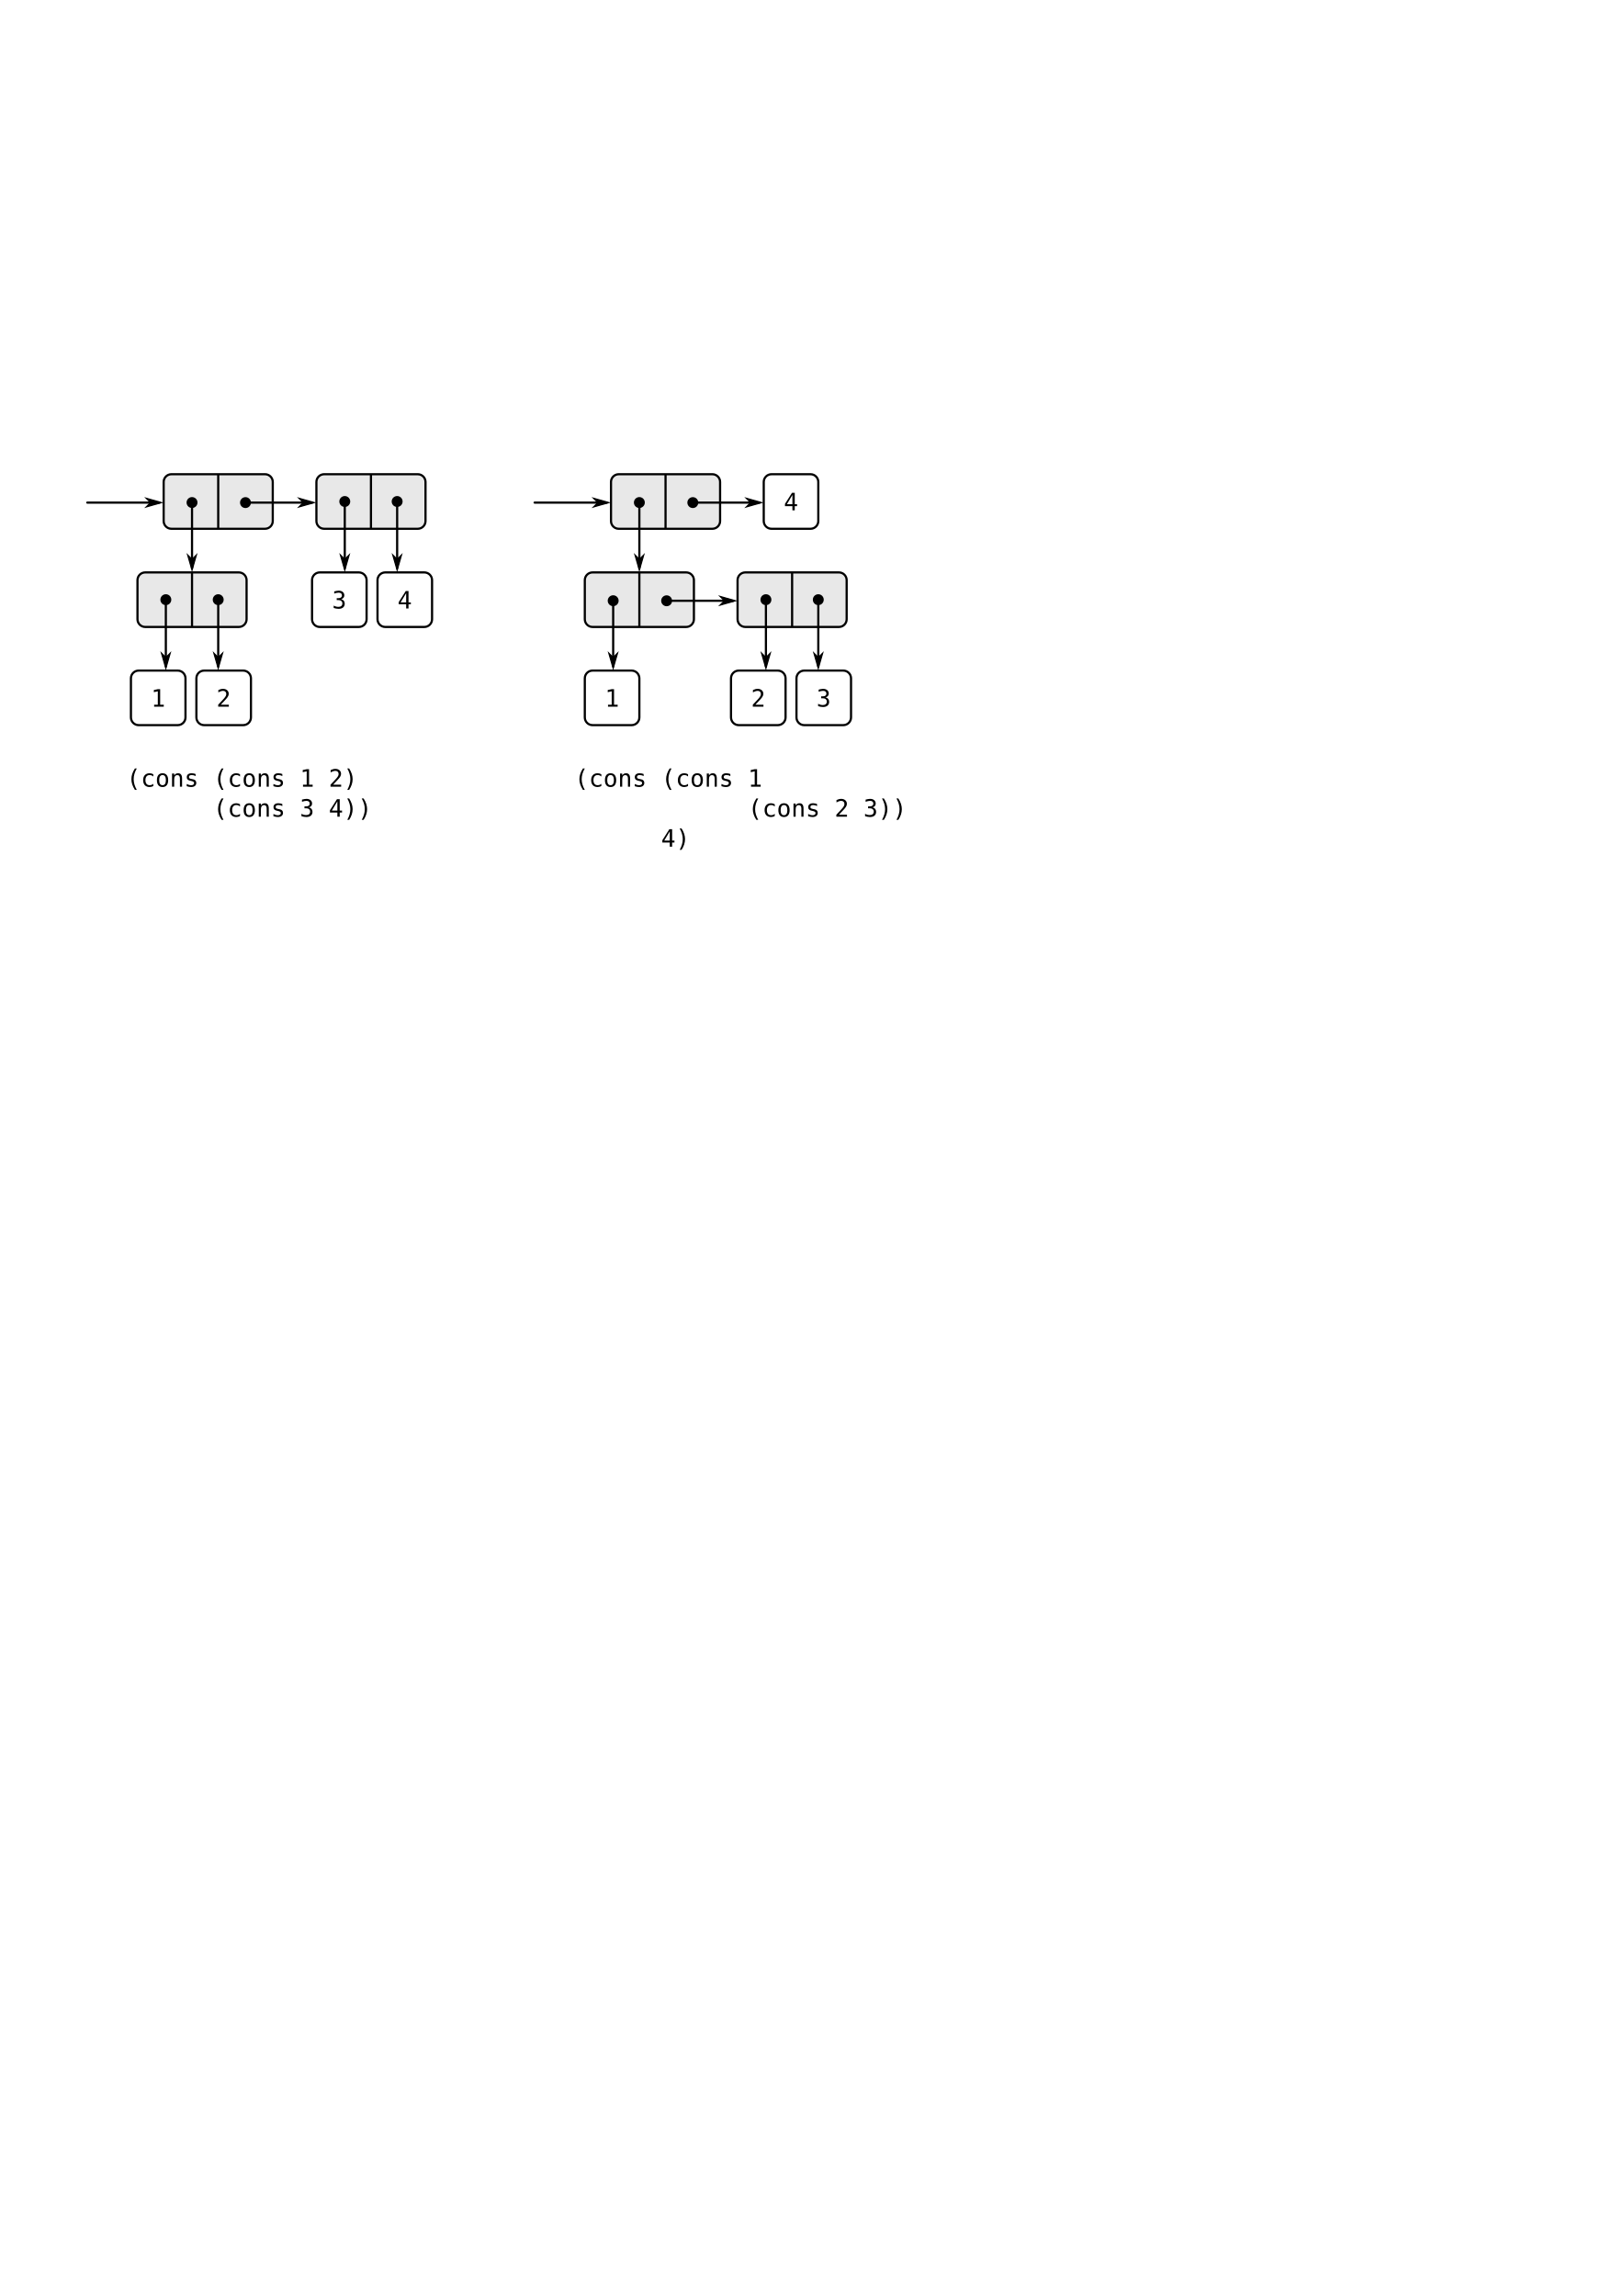
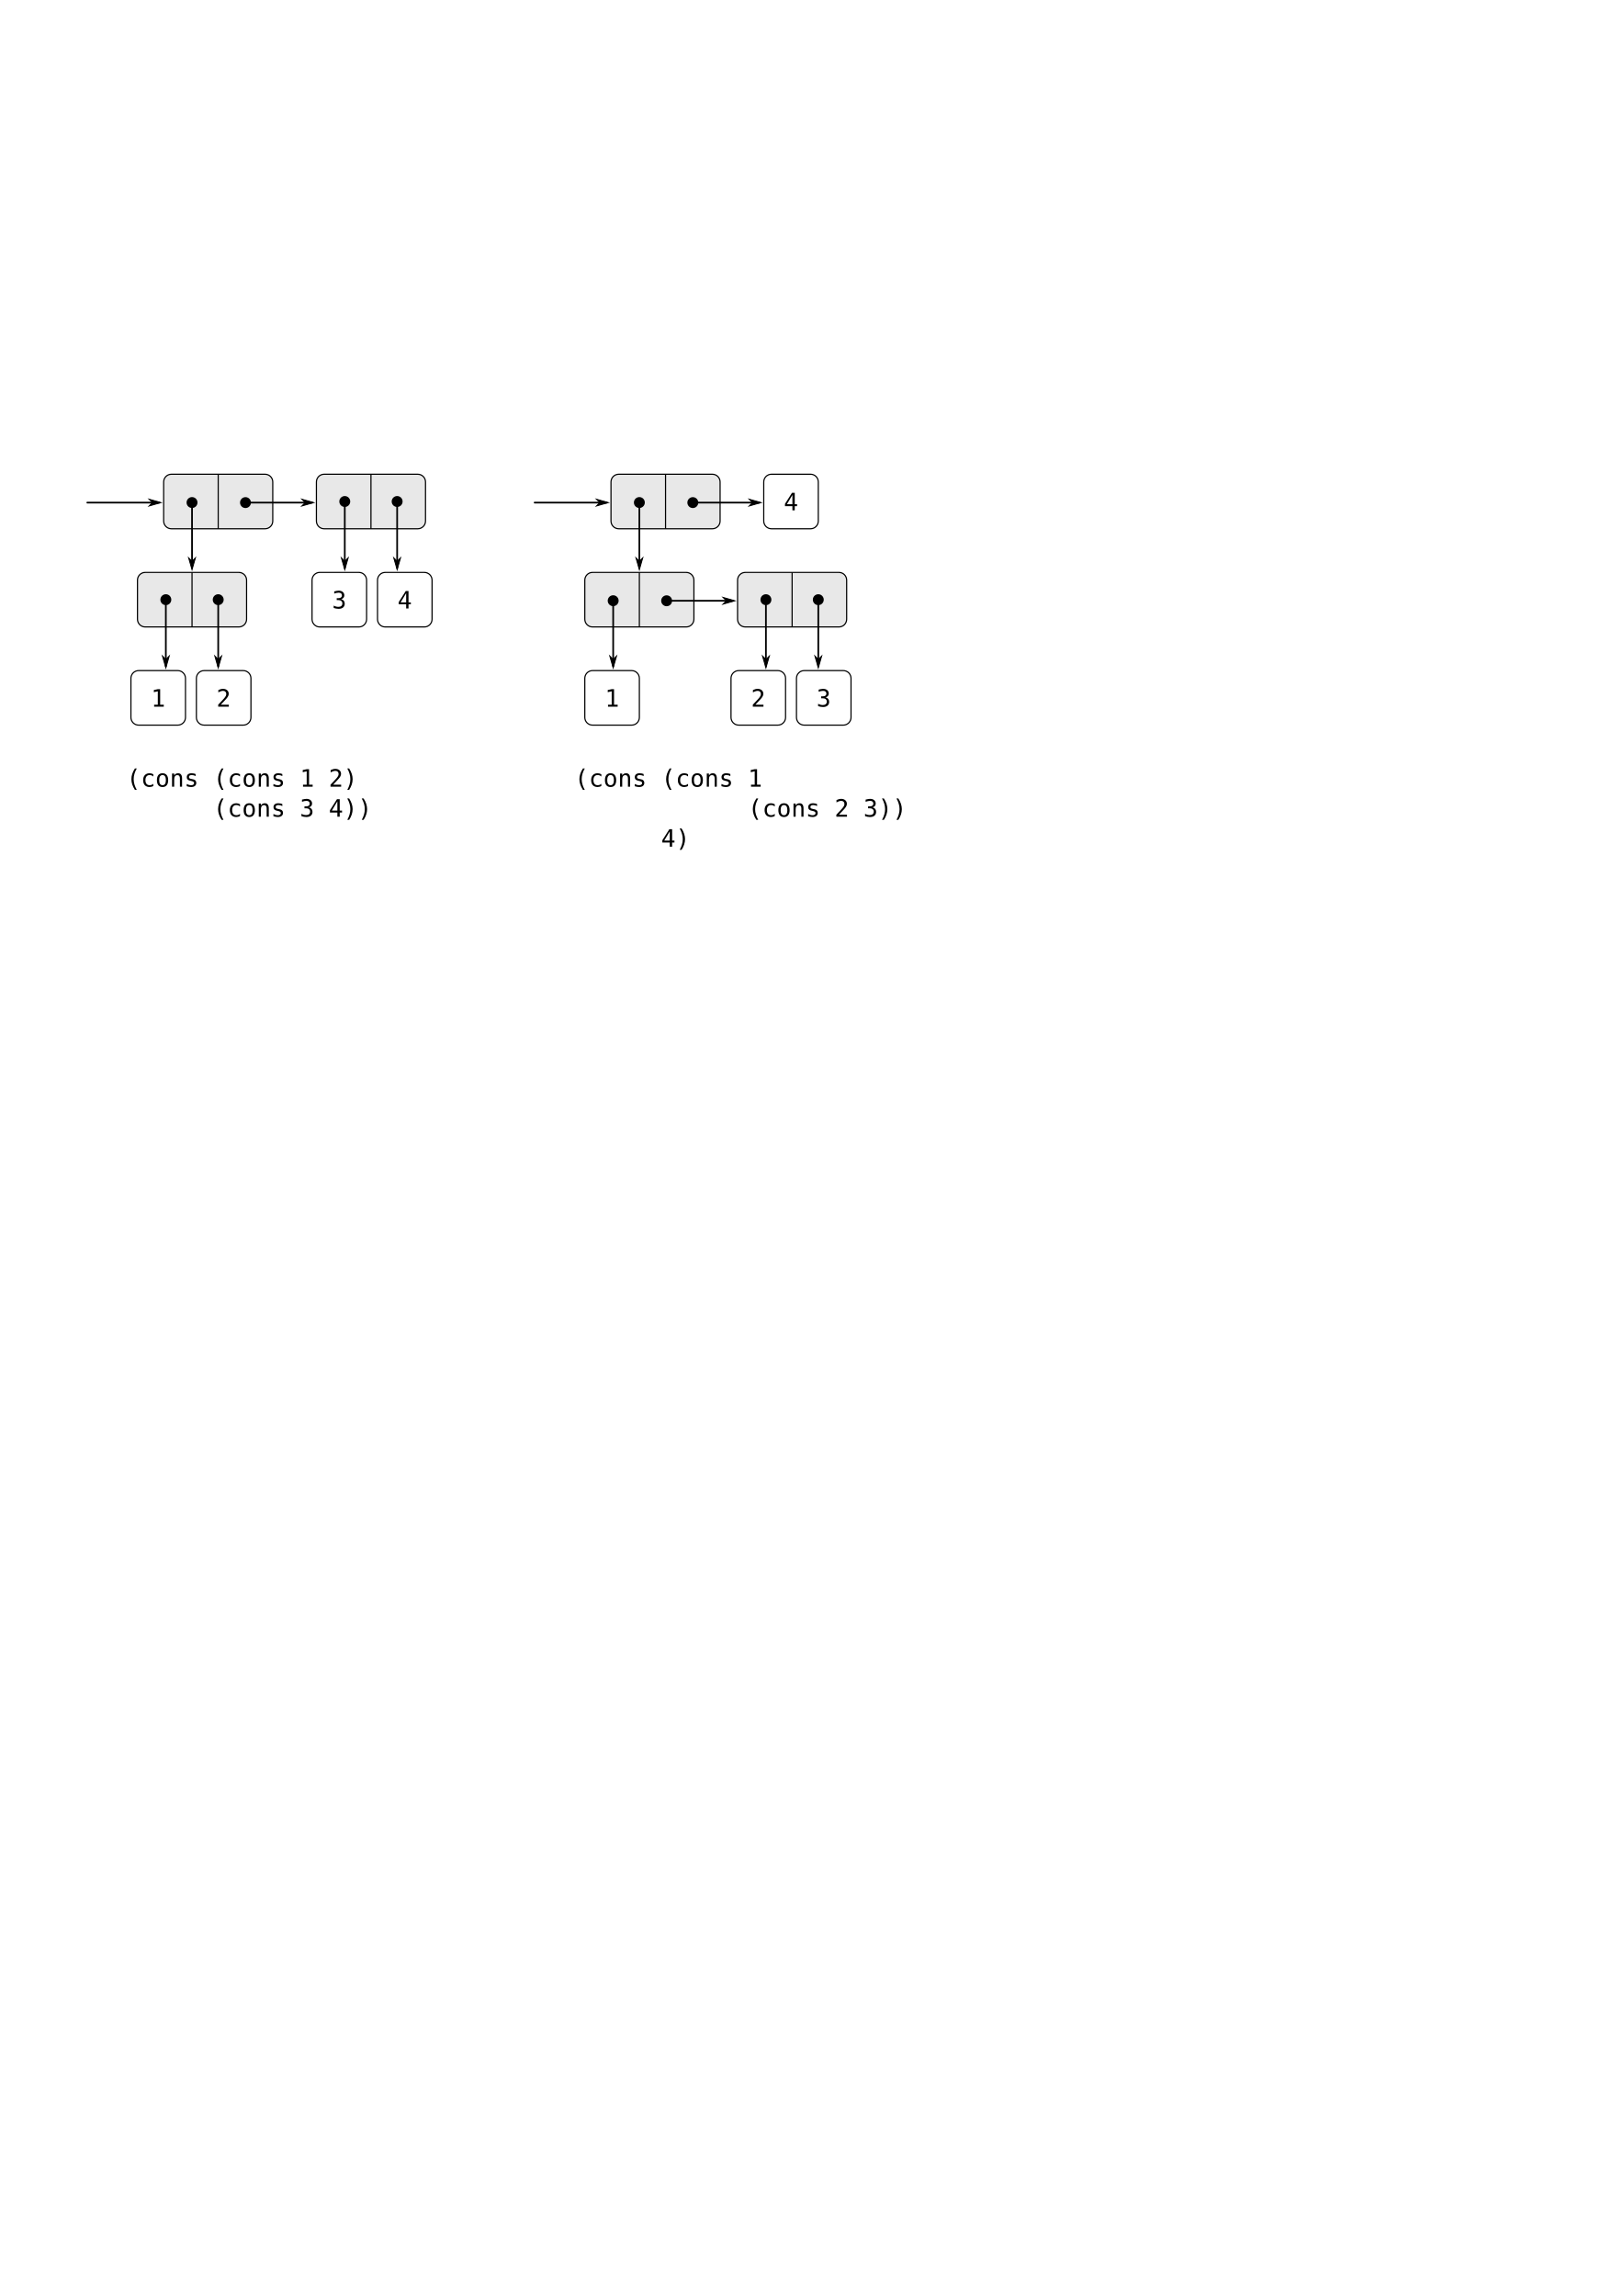
<svg xmlns="http://www.w3.org/2000/svg" width="744.094" height="1052.362" id="svg2" version="1.1" style="display:inline">
  <defs id="defs4">
    <marker orient="auto" refY="0" refX="0" id="Arrow1Mstart" style="overflow:visible">
      <path id="path4565" d="M 0,0 5,-5 -12.5,0 5,5 0,0 z" style="fill-rule:evenodd;stroke:#000000;stroke-width:1pt;marker-start:none" transform="matrix(0.4,0,0,0.4,4,0)" />
    </marker>
    <marker orient="auto" refY="0" refX="0" id="Arrow1Lstart" style="overflow:visible">
      <path id="path4559" d="M 0,0 5,-5 -12.5,0 5,5 0,0 z" style="fill-rule:evenodd;stroke:#000000;stroke-width:1pt;marker-start:none" transform="matrix(0.8,0,0,0.8,10,0)" />
    </marker>
    <marker orient="auto" refY="0" refX="0" id="Arrow1Mstart-0" style="overflow:visible">
      <path id="path4565-7" d="M 0,0 5,-5 -12.5,0 5,5 0,0 z" style="fill-rule:evenodd;stroke:#000000;stroke-width:1pt;marker-start:none" transform="matrix(0.4,0,0,0.4,4,0)" />
    </marker>
    <marker orient="auto" refY="0" refX="0" id="Arrow1Mstart-9" style="overflow:visible">
      <path id="path4565-6" d="M 0,0 5,-5 -12.5,0 5,5 0,0 z" style="fill-rule:evenodd;stroke:#000000;stroke-width:1pt;marker-start:none" transform="matrix(0.4,0,0,0.4,4,0)" />
    </marker>
    <marker orient="auto" refY="0" refX="0" id="Arrow1Mstart-2" style="overflow:visible">
      <path id="path4565-4" d="M 0,0 5,-5 -12.5,0 5,5 0,0 z" style="fill-rule:evenodd;stroke:#000000;stroke-width:1pt;marker-start:none" transform="matrix(0.4,0,0,0.4,4,0)" />
    </marker>
    <marker orient="auto" refY="0" refX="0" id="Arrow1Mstart-3" style="overflow:visible">
      <path id="path4565-2" d="M 0,0 5,-5 -12.5,0 5,5 0,0 z" style="fill-rule:evenodd;stroke:#000000;stroke-width:1pt;marker-start:none" transform="matrix(0.4,0,0,0.4,4,0)" />
    </marker>
    <marker orient="auto" refY="0" refX="0" id="marker3340" style="overflow:visible">
      <path id="path3342" d="M 0,0 5,-5 -12.5,0 5,5 0,0 z" style="fill-rule:evenodd;stroke:#000000;stroke-width:1pt;marker-start:none" transform="matrix(0.4,0,0,0.4,4,0)" />
    </marker>
    <marker orient="auto" refY="0" refX="0" id="marker3344" style="overflow:visible">
      <path id="path3346" d="M 0,0 5,-5 -12.5,0 5,5 0,0 z" style="fill-rule:evenodd;stroke:#000000;stroke-width:1pt;marker-start:none" transform="matrix(0.4,0,0,0.4,4,0)" />
    </marker>
    <marker orient="auto" refY="0" refX="0" id="Arrow1Mstart-6" style="overflow:visible">
      <path id="path4565-9" d="M 0,0 5,-5 -12.5,0 5,5 0,0 z" style="fill-rule:evenodd;stroke:#000000;stroke-width:1pt;marker-start:none" transform="matrix(0.4,0,0,0.4,4,0)" />
    </marker>
    <marker orient="auto" refY="0" refX="0" id="marker3411" style="overflow:visible">
      <path id="path3413" d="M 0,0 5,-5 -12.5,0 5,5 0,0 z" style="fill-rule:evenodd;stroke:#000000;stroke-width:1pt;marker-start:none" transform="matrix(0.4,0,0,0.4,4,0)" />
    </marker>
    <marker orient="auto" refY="0" refX="0" id="marker3415" style="overflow:visible">
      <path id="path3417" d="M 0,0 5,-5 -12.5,0 5,5 0,0 z" style="fill-rule:evenodd;stroke:#000000;stroke-width:1pt;marker-start:none" transform="matrix(0.4,0,0,0.4,4,0)" />
    </marker>
    <marker orient="auto" refY="0" refX="0" id="Arrow1Mstart-8" style="overflow:visible">
      <path id="path4565-95" d="M 0,0 5,-5 -12.5,0 5,5 0,0 z" style="fill-rule:evenodd;stroke:#000000;stroke-width:1pt;marker-start:none" transform="matrix(0.4,0,0,0.4,4,0)" />
    </marker>
    <marker orient="auto" refY="0" refX="0" id="marker3505" style="overflow:visible">
      <path id="path3507" d="M 0,0 5,-5 -12.5,0 5,5 0,0 z" style="fill-rule:evenodd;stroke:#000000;stroke-width:1pt;marker-start:none" transform="matrix(0.4,0,0,0.4,4,0)" />
    </marker>
    <marker orient="auto" refY="0" refX="0" id="marker3509" style="overflow:visible">
      <path id="path3511" d="M 0,0 5,-5 -12.5,0 5,5 0,0 z" style="fill-rule:evenodd;stroke:#000000;stroke-width:1pt;marker-start:none" transform="matrix(0.4,0,0,0.4,4,0)" />
    </marker>
    <marker orient="auto" refY="0" refX="0" id="Arrow1Mstart-88" style="overflow:visible">
      <path id="path4565-45" d="M 0,0 5,-5 -12.5,0 5,5 0,0 z" style="fill-rule:evenodd;stroke:#000000;stroke-width:1pt;marker-start:none" transform="matrix(0.4,0,0,0.4,4,0)" />
    </marker>
    <marker orient="auto" refY="0" refX="0" id="Arrow1Mstart-33" style="overflow:visible">
      <path id="path4565-46" d="M 0,0 5,-5 -12.5,0 5,5 0,0 z" style="fill-rule:evenodd;stroke:#000000;stroke-width:1pt;marker-start:none" transform="matrix(0.4,0,0,0.4,4,0)" />
    </marker>
    <marker orient="auto" refY="0" refX="0" id="marker3610" style="overflow:visible">
      <path id="path3612" d="M 0,0 5,-5 -12.5,0 5,5 0,0 z" style="fill-rule:evenodd;stroke:#000000;stroke-width:1pt;marker-start:none" transform="matrix(0.4,0,0,0.4,4,0)" />
    </marker>
    <marker orient="auto" refY="0" refX="0" id="Arrow1Mstart-27" style="overflow:visible">
      <path id="path4565-91" d="M 0,0 5,-5 -12.5,0 5,5 0,0 z" style="fill-rule:evenodd;stroke:#000000;stroke-width:1pt;marker-start:none" transform="matrix(0.4,0,0,0.4,4,0)" />
    </marker>
    <marker orient="auto" refY="0" refX="0" id="marker3686" style="overflow:visible">
      <path id="path3688" d="M 0,0 5,-5 -12.5,0 5,5 0,0 z" style="fill-rule:evenodd;stroke:#000000;stroke-width:1pt;marker-start:none" transform="matrix(0.4,0,0,0.4,4,0)" />
    </marker>
    <marker orient="auto" refY="0" refX="0" id="marker3690" style="overflow:visible">
      <path id="path3692" d="M 0,0 5,-5 -12.5,0 5,5 0,0 z" style="fill-rule:evenodd;stroke:#000000;stroke-width:1pt;marker-start:none" transform="matrix(0.4,0,0,0.4,4,0)" />
    </marker>
    <marker orient="auto" refY="0" refX="0" id="Arrow1Mstart-1" style="overflow:visible">
      <path id="path4565-26" d="M 0,0 5,-5 -12.5,0 5,5 0,0 z" style="fill-rule:evenodd;stroke:#000000;stroke-width:1pt;marker-start:none" transform="matrix(0.4,0,0,0.4,4,0)" />
    </marker>
    <marker orient="auto" refY="0" refX="0" id="marker3750" style="overflow:visible">
      <path id="path3752" d="M 0,0 5,-5 -12.5,0 5,5 0,0 z" style="fill-rule:evenodd;stroke:#000000;stroke-width:1pt;marker-start:none" transform="matrix(0.4,0,0,0.4,4,0)" />
    </marker>
  </defs>
  <g id="layer5">
-     <rect style="fill:#e8e8e8;fill-opacity:1;stroke:#000000;stroke-width:1;stroke-linecap:round;stroke-linejoin:round;stroke-miterlimit:4;stroke-opacity:1;stroke-dasharray:none;stroke-dashoffset:0;display:inline" id="rect3794-7-1-0" width="50" height="25" x="75" y="217.362" rx="3.543" ry="3.543" />
-     <rect style="fill:#e8e8e8;fill-opacity:1;stroke:#000000;stroke-width:1;stroke-linecap:round;stroke-linejoin:round;stroke-miterlimit:4;stroke-opacity:1;stroke-dasharray:none;stroke-dashoffset:0;display:inline" id="rect3794-7-1-0-3" width="50" height="25" x="280" y="217.362" rx="3.543" ry="3.543" />
-     <rect style="display:inline;fill:#e8e8e8;fill-opacity:1;stroke:#000000;stroke-width:1;stroke-linecap:round;stroke-linejoin:round;stroke-miterlimit:4;stroke-opacity:1;stroke-dasharray:none;stroke-dashoffset:0" id="rect3794-7-1-0-0" width="50" height="25" x="145" y="217.362" rx="3.543" ry="3.543" />
-     <rect style="display:inline;fill:#e8e8e8;fill-opacity:1;stroke:#000000;stroke-width:1;stroke-linecap:round;stroke-linejoin:round;stroke-miterlimit:4;stroke-opacity:1;stroke-dasharray:none;stroke-dashoffset:0" id="rect3794-7-1-0-0-6" width="50" height="25" x="63" y="262.362" rx="3.543" ry="3.543" />
-     <rect style="display:inline;fill:none;stroke:#000000;stroke-width:1;stroke-linecap:round;stroke-linejoin:round;stroke-miterlimit:4;stroke-opacity:1;stroke-dasharray:none;stroke-dashoffset:0" id="rect3794-77-9-8-4" width="25" height="25" x="143" y="262.362" rx="3.543" ry="3.543" />
-     <rect style="display:inline;fill:none;stroke:#000000;stroke-width:1;stroke-linecap:round;stroke-linejoin:round;stroke-miterlimit:4;stroke-opacity:1;stroke-dasharray:none;stroke-dashoffset:0" id="rect3794-77-9-48" width="25" height="25" x="173" y="262.362" rx="3.543" ry="3.543" />
-     <rect style="display:inline;fill:none;stroke:#000000;stroke-width:1;stroke-linecap:round;stroke-linejoin:round;stroke-miterlimit:4;stroke-opacity:1;stroke-dasharray:none;stroke-dashoffset:0" id="rect3794-77-9-4-6" width="25" height="25" x="60" y="307.362" rx="3.543" ry="3.543" />
-     <rect style="display:inline;fill:none;stroke:#000000;stroke-width:1;stroke-linecap:round;stroke-linejoin:round;stroke-miterlimit:4;stroke-opacity:1;stroke-dasharray:none;stroke-dashoffset:0" id="rect3794-77-9-5-4" width="25" height="25" x="90" y="307.362" rx="3.543" ry="3.543" />
-     <rect style="display:inline;fill:none;stroke:#000000;stroke-width:1;stroke-linecap:round;stroke-linejoin:round;stroke-miterlimit:4;stroke-opacity:1;stroke-dasharray:none;stroke-dashoffset:0" id="rect3794-77-9" width="25" height="25" x="350" y="217.362" rx="3.543" ry="3.543" />
-     <rect style="display:inline;fill:#e8e8e8;fill-opacity:1;stroke:#000000;stroke-width:1;stroke-linecap:round;stroke-linejoin:round;stroke-miterlimit:4;stroke-opacity:1;stroke-dasharray:none;stroke-dashoffset:0" id="rect3794-7-1-0-6" width="50" height="25" x="268" y="262.362" rx="3.543" ry="3.543" />
-     <rect style="display:inline;fill:#e8e8e8;fill-opacity:1;stroke:#000000;stroke-width:1;stroke-linecap:round;stroke-linejoin:round;stroke-miterlimit:4;stroke-opacity:1;stroke-dasharray:none;stroke-dashoffset:0" id="rect3794-7-1-0-0-5" width="50" height="25" x="338" y="262.362" rx="3.543" ry="3.543" />
-     <rect style="display:inline;fill:none;stroke:#000000;stroke-width:1;stroke-linecap:round;stroke-linejoin:round;stroke-miterlimit:4;stroke-opacity:1;stroke-dasharray:none;stroke-dashoffset:0" id="rect3794-77-9-4" width="25" height="25" x="268" y="307.362" rx="3.543" ry="3.543" />
-     <rect style="display:inline;fill:none;stroke:#000000;stroke-width:1;stroke-linecap:round;stroke-linejoin:round;stroke-miterlimit:4;stroke-opacity:1;stroke-dasharray:none;stroke-dashoffset:0" id="rect3794-77-9-5" width="25" height="25" x="335" y="307.362" rx="3.543" ry="3.543" />
-     <rect style="display:inline;fill:none;stroke:#000000;stroke-width:1;stroke-linecap:round;stroke-linejoin:round;stroke-miterlimit:4;stroke-opacity:1;stroke-dasharray:none;stroke-dashoffset:0" id="rect3794-77-9-8" width="25" height="25" x="365" y="307.362" rx="3.543" ry="3.543" />
+     <rect style="fill:#e8e8e8;fill-opacity:1;stroke:#000000;stroke-width:0.531;stroke-linecap:round;stroke-linejoin:round;stroke-miterlimit:4;stroke-opacity:1;stroke-dasharray:none;stroke-dashoffset:0;display:inline" id="rect3794-7-1-0" width="50" height="25" x="75" y="217.362" rx="3.543" ry="3.543" />
+     <rect style="fill:#e8e8e8;fill-opacity:1;stroke:#000000;stroke-width:0.531;stroke-linecap:round;stroke-linejoin:round;stroke-miterlimit:4;stroke-opacity:1;stroke-dasharray:none;stroke-dashoffset:0;display:inline" id="rect3794-7-1-0-3" width="50" height="25" x="280" y="217.362" rx="3.543" ry="3.543" />
+     <rect style="display:inline;fill:#e8e8e8;fill-opacity:1;stroke:#000000;stroke-width:0.531;stroke-linecap:round;stroke-linejoin:round;stroke-miterlimit:4;stroke-opacity:1;stroke-dasharray:none;stroke-dashoffset:0" id="rect3794-7-1-0-0" width="50" height="25" x="145" y="217.362" rx="3.543" ry="3.543" />
+     <rect style="display:inline;fill:#e8e8e8;fill-opacity:1;stroke:#000000;stroke-width:0.531;stroke-linecap:round;stroke-linejoin:round;stroke-miterlimit:4;stroke-opacity:1;stroke-dasharray:none;stroke-dashoffset:0" id="rect3794-7-1-0-0-6" width="50" height="25" x="63" y="262.362" rx="3.543" ry="3.543" />
+     <rect style="display:inline;fill:none;stroke:#000000;stroke-width:0.531;stroke-linecap:round;stroke-linejoin:round;stroke-miterlimit:4;stroke-opacity:1;stroke-dasharray:none;stroke-dashoffset:0" id="rect3794-77-9-8-4" width="25" height="25" x="143" y="262.362" rx="3.543" ry="3.543" />
+     <rect style="display:inline;fill:none;stroke:#000000;stroke-width:0.531;stroke-linecap:round;stroke-linejoin:round;stroke-miterlimit:4;stroke-opacity:1;stroke-dasharray:none;stroke-dashoffset:0" id="rect3794-77-9-48" width="25" height="25" x="173" y="262.362" rx="3.543" ry="3.543" />
+     <rect style="display:inline;fill:none;stroke:#000000;stroke-width:0.531;stroke-linecap:round;stroke-linejoin:round;stroke-miterlimit:4;stroke-opacity:1;stroke-dasharray:none;stroke-dashoffset:0" id="rect3794-77-9-4-6" width="25" height="25" x="60" y="307.362" rx="3.543" ry="3.543" />
+     <rect style="display:inline;fill:none;stroke:#000000;stroke-width:0.531;stroke-linecap:round;stroke-linejoin:round;stroke-miterlimit:4;stroke-opacity:1;stroke-dasharray:none;stroke-dashoffset:0" id="rect3794-77-9-5-4" width="25" height="25" x="90" y="307.362" rx="3.543" ry="3.543" />
+     <rect style="display:inline;fill:none;stroke:#000000;stroke-width:0.531;stroke-linecap:round;stroke-linejoin:round;stroke-miterlimit:4;stroke-opacity:1;stroke-dasharray:none;stroke-dashoffset:0" id="rect3794-77-9" width="25" height="25" x="350" y="217.362" rx="3.543" ry="3.543" />
+     <rect style="display:inline;fill:#e8e8e8;fill-opacity:1;stroke:#000000;stroke-width:0.531;stroke-linecap:round;stroke-linejoin:round;stroke-miterlimit:4;stroke-opacity:1;stroke-dasharray:none;stroke-dashoffset:0" id="rect3794-7-1-0-6" width="50" height="25" x="268" y="262.362" rx="3.543" ry="3.543" />
+     <rect style="display:inline;fill:#e8e8e8;fill-opacity:1;stroke:#000000;stroke-width:0.531;stroke-linecap:round;stroke-linejoin:round;stroke-miterlimit:4;stroke-opacity:1;stroke-dasharray:none;stroke-dashoffset:0" id="rect3794-7-1-0-0-5" width="50" height="25" x="338" y="262.362" rx="3.543" ry="3.543" />
+     <rect style="display:inline;fill:none;stroke:#000000;stroke-width:0.531;stroke-linecap:round;stroke-linejoin:round;stroke-miterlimit:4;stroke-opacity:1;stroke-dasharray:none;stroke-dashoffset:0" id="rect3794-77-9-4" width="25" height="25" x="268" y="307.362" rx="3.543" ry="3.543" />
+     <rect style="display:inline;fill:none;stroke:#000000;stroke-width:0.531;stroke-linecap:round;stroke-linejoin:round;stroke-miterlimit:4;stroke-opacity:1;stroke-dasharray:none;stroke-dashoffset:0" id="rect3794-77-9-5" width="25" height="25" x="335" y="307.362" rx="3.543" ry="3.543" />
+     <rect style="display:inline;fill:none;stroke:#000000;stroke-width:0.531;stroke-linecap:round;stroke-linejoin:round;stroke-miterlimit:4;stroke-opacity:1;stroke-dasharray:none;stroke-dashoffset:0" id="rect3794-77-9-8" width="25" height="25" x="365" y="307.362" rx="3.543" ry="3.543" />
  </g>
  <g id="layer2" style="display:inline">
    <path transform="translate(-29.5,145.4726)" style="fill:#000000;fill-opacity:1;stroke:#000000;stroke-width:0;stroke-linecap:round;stroke-linejoin:round;stroke-miterlimit:4;stroke-opacity:1;stroke-dasharray:none;stroke-dashoffset:0;display:inline" id="path4491-4-7" d="m 120,84.862 a 2.5,2.5 0 1 1 -5,0 2.5,2.5 0 1 1 5,0 z" />
    <path transform="translate(-5,145.5)" style="fill:#000000;fill-opacity:1;stroke:#000000;stroke-width:0;stroke-linecap:round;stroke-linejoin:round;stroke-miterlimit:4;stroke-opacity:1;stroke-dasharray:none;stroke-dashoffset:0;display:inline" id="path4491-44-0" d="m 120,84.862 a 2.5,2.5 0 1 1 -5,0 2.5,2.5 0 1 1 5,0 z" />
-     <path style="fill:none;stroke:#000000;stroke-width:1;stroke-linecap:round;stroke-linejoin:round;stroke-miterlimit:4;stroke-opacity:1;stroke-dasharray:none;marker-start:url(#Arrow1Mstart);display:inline" d="m 88,260.362 0,-28" id="path4554-5-0" />
-     <path style="fill:none;stroke:#000000;stroke-width:1;stroke-linecap:round;stroke-linejoin:round;stroke-miterlimit:4;stroke-opacity:1;stroke-dasharray:none;marker-start:url(#Arrow1Mstart);display:inline" d="m 143,230.362 -28,0" id="path4554-5-2-3" />
-     <path style="fill:none;stroke:#000000;stroke-width:1;stroke-linecap:round;stroke-linejoin:round;stroke-miterlimit:4;stroke-opacity:1;stroke-dasharray:none;marker-start:url(#Arrow1Mstart);display:inline" d="m 73,230.362 -33,0" id="path4554-9-4" />
-     <path style="display:inline;fill:none;stroke:#000000;stroke-width:1;stroke-linecap:round;stroke-linejoin:round;stroke-miterlimit:4;stroke-opacity:1;stroke-dasharray:none;marker-start:url(#Arrow1Mstart)" d="m 182,260.362 0,-28" id="path4554-5-0-2-6" />
-     <path style="display:inline;fill:none;stroke:#000000;stroke-width:1;stroke-linecap:round;stroke-linejoin:round;stroke-miterlimit:4;stroke-opacity:1;stroke-dasharray:none;marker-start:url(#Arrow1Mstart)" d="m 158,260.362 0,-28" id="path4554-5-0-2" />
-     <path style="display:inline;fill:none;stroke:#000000;stroke-width:1;stroke-linecap:round;stroke-linejoin:round;stroke-miterlimit:4;stroke-opacity:1;stroke-dasharray:none;marker-start:url(#Arrow1Mstart)" d="m 76,305.362 0,-28" id="path4554-5-0-2-2" />
-     <path style="display:inline;fill:none;stroke:#000000;stroke-width:1;stroke-linecap:round;stroke-linejoin:round;stroke-miterlimit:4;stroke-opacity:1;stroke-dasharray:none;marker-start:url(#Arrow1Mstart)" d="m 100,305.362 0,-28" id="path4554-5-0-2-6-9" />
-     <path style="display:inline;fill:none;stroke:#000000;stroke-width:1;stroke-linecap:round;stroke-linejoin:round;stroke-miterlimit:4;stroke-opacity:1;stroke-dasharray:none;marker-start:url(#Arrow1Mstart)" d="m 293,260.362 0,-28" id="path4554-5-0-9" />
-     <path style="display:inline;fill:none;stroke:#000000;stroke-width:1;stroke-linecap:round;stroke-linejoin:round;stroke-miterlimit:4;stroke-opacity:1;stroke-dasharray:none;marker-start:url(#Arrow1Mstart)" d="m 348,230.362 -28,0" id="path4554-5-2-3-8" />
-     <path style="display:inline;fill:none;stroke:#000000;stroke-width:1;stroke-linecap:round;stroke-linejoin:round;stroke-miterlimit:4;stroke-opacity:1;stroke-dasharray:none;marker-start:url(#Arrow1Mstart)" d="m 278,230.362 -33,0" id="path4554-9-4-6" />
-     <path style="display:inline;fill:none;stroke:#000000;stroke-width:1;stroke-linecap:butt;stroke-linejoin:miter;stroke-miterlimit:4;stroke-opacity:1;stroke-dasharray:none" d="m 305,217.362 0,25" id="path4405-1-3-3" />
-     <path style="display:inline;fill:none;stroke:#000000;stroke-width:1;stroke-linecap:butt;stroke-linejoin:miter;stroke-miterlimit:4;stroke-opacity:1;stroke-dasharray:none" d="m 170,217.362 0,25" id="path4405-1-3-8" />
-     <path style="display:inline;fill:none;stroke:#000000;stroke-width:1;stroke-linecap:butt;stroke-linejoin:miter;stroke-miterlimit:4;stroke-opacity:1;stroke-dasharray:none" d="m 100,217.362 0,25" id="path4405-1-3" />
-     <path style="display:inline;fill:none;stroke:#000000;stroke-width:1;stroke-linecap:butt;stroke-linejoin:miter;stroke-miterlimit:4;stroke-opacity:1;stroke-dasharray:none" d="m 88,262.362 0,25" id="path4405-1-3-8-1" />
-     <path style="display:inline;fill:none;stroke:#000000;stroke-width:1;stroke-linecap:butt;stroke-linejoin:miter;stroke-miterlimit:4;stroke-opacity:1;stroke-dasharray:none" d="m 293,262.362 0,25" id="path4405-1-3-84" />
-     <path style="display:inline;fill:none;stroke:#000000;stroke-width:1;stroke-linecap:butt;stroke-linejoin:miter;stroke-miterlimit:4;stroke-opacity:1;stroke-dasharray:none" d="m 363,262.362 0,25" id="path4405-1-3-8-6" />
-     <path style="display:inline;fill:none;stroke:#000000;stroke-width:1;stroke-linecap:round;stroke-linejoin:round;stroke-miterlimit:4;stroke-opacity:1;stroke-dasharray:none;marker-start:url(#Arrow1Mstart)" d="m 281,305.362 0,-28" id="path4554-5-0-7" />
-     <path style="display:inline;fill:none;stroke:#000000;stroke-width:1;stroke-linecap:round;stroke-linejoin:round;stroke-miterlimit:4;stroke-opacity:1;stroke-dasharray:none;marker-start:url(#Arrow1Mstart)" d="m 336,275.362 -28,0" id="path4554-5-2-3-2" />
-     <path style="display:inline;fill:none;stroke:#000000;stroke-width:1;stroke-linecap:round;stroke-linejoin:round;stroke-miterlimit:4;stroke-opacity:1;stroke-dasharray:none;marker-start:url(#Arrow1Mstart)" d="m 351,305.362 0,-28" id="path4554-5-0-2-26" />
-     <path style="display:inline;fill:none;stroke:#000000;stroke-width:1;stroke-linecap:round;stroke-linejoin:round;stroke-miterlimit:4;stroke-opacity:1;stroke-dasharray:none;marker-start:url(#Arrow1Mstart)" d="m 375,305.362 0,-28" id="path4554-5-0-2-6-91" />
+     <path style="fill:none;stroke:#000000;stroke-width:0.78;stroke-linecap:round;stroke-linejoin:round;stroke-miterlimit:4;stroke-opacity:1;stroke-dasharray:none;marker-start:url(#Arrow1Mstart);display:inline" d="m 88,260.362 0,-28" id="path4554-5-0" />
+     <path style="fill:none;stroke:#000000;stroke-width:0.78;stroke-linecap:round;stroke-linejoin:round;stroke-miterlimit:4;stroke-opacity:1;stroke-dasharray:none;marker-start:url(#Arrow1Mstart);display:inline" d="m 143,230.362 -28,0" id="path4554-5-2-3" />
+     <path style="fill:none;stroke:#000000;stroke-width:0.78;stroke-linecap:round;stroke-linejoin:round;stroke-miterlimit:4;stroke-opacity:1;stroke-dasharray:none;marker-start:url(#Arrow1Mstart);display:inline" d="m 73,230.362 -33,0" id="path4554-9-4" />
+     <path style="display:inline;fill:none;stroke:#000000;stroke-width:0.78;stroke-linecap:round;stroke-linejoin:round;stroke-miterlimit:4;stroke-opacity:1;stroke-dasharray:none;marker-start:url(#Arrow1Mstart)" d="m 182,260.362 0,-28" id="path4554-5-0-2-6" />
+     <path style="display:inline;fill:none;stroke:#000000;stroke-width:0.78;stroke-linecap:round;stroke-linejoin:round;stroke-miterlimit:4;stroke-opacity:1;stroke-dasharray:none;marker-start:url(#Arrow1Mstart)" d="m 158,260.362 0,-28" id="path4554-5-0-2" />
+     <path style="display:inline;fill:none;stroke:#000000;stroke-width:0.78;stroke-linecap:round;stroke-linejoin:round;stroke-miterlimit:4;stroke-opacity:1;stroke-dasharray:none;marker-start:url(#Arrow1Mstart)" d="m 76,305.362 0,-28" id="path4554-5-0-2-2" />
+     <path style="display:inline;fill:none;stroke:#000000;stroke-width:0.78;stroke-linecap:round;stroke-linejoin:round;stroke-miterlimit:4;stroke-opacity:1;stroke-dasharray:none;marker-start:url(#Arrow1Mstart)" d="m 100,305.362 0,-28" id="path4554-5-0-2-6-9" />
+     <path style="display:inline;fill:none;stroke:#000000;stroke-width:0.78;stroke-linecap:round;stroke-linejoin:round;stroke-miterlimit:4;stroke-opacity:1;stroke-dasharray:none;marker-start:url(#Arrow1Mstart)" d="m 293,260.362 0,-28" id="path4554-5-0-9" />
+     <path style="display:inline;fill:none;stroke:#000000;stroke-width:0.78;stroke-linecap:round;stroke-linejoin:round;stroke-miterlimit:4;stroke-opacity:1;stroke-dasharray:none;marker-start:url(#Arrow1Mstart)" d="m 348,230.362 -28,0" id="path4554-5-2-3-8" />
+     <path style="display:inline;fill:none;stroke:#000000;stroke-width:0.78;stroke-linecap:round;stroke-linejoin:round;stroke-miterlimit:4;stroke-opacity:1;stroke-dasharray:none;marker-start:url(#Arrow1Mstart)" d="m 278,230.362 -33,0" id="path4554-9-4-6" />
+     <path style="display:inline;fill:none;stroke:#000000;stroke-width:0.531;stroke-linecap:butt;stroke-linejoin:miter;stroke-miterlimit:4;stroke-opacity:1;stroke-dasharray:none" d="m 305,217.362 0,25" id="path4405-1-3-3" />
+     <path style="display:inline;fill:none;stroke:#000000;stroke-width:0.531;stroke-linecap:butt;stroke-linejoin:miter;stroke-miterlimit:4;stroke-opacity:1;stroke-dasharray:none" d="m 170,217.362 0,25" id="path4405-1-3-8" />
+     <path style="display:inline;fill:none;stroke:#000000;stroke-width:0.531;stroke-linecap:butt;stroke-linejoin:miter;stroke-miterlimit:4;stroke-opacity:1;stroke-dasharray:none" d="m 100,217.362 0,25" id="path4405-1-3" />
+     <path style="display:inline;fill:none;stroke:#000000;stroke-width:0.531;stroke-linecap:butt;stroke-linejoin:miter;stroke-miterlimit:4;stroke-opacity:1;stroke-dasharray:none" d="m 88,262.362 0,25" id="path4405-1-3-8-1" />
+     <path style="display:inline;fill:none;stroke:#000000;stroke-width:0.531;stroke-linecap:butt;stroke-linejoin:miter;stroke-miterlimit:4;stroke-opacity:1;stroke-dasharray:none" d="m 293,262.362 0,25" id="path4405-1-3-84" />
+     <path style="display:inline;fill:none;stroke:#000000;stroke-width:0.531;stroke-linecap:butt;stroke-linejoin:miter;stroke-miterlimit:4;stroke-opacity:1;stroke-dasharray:none" d="m 363,262.362 0,25" id="path4405-1-3-8-6" />
+     <path style="display:inline;fill:none;stroke:#000000;stroke-width:0.78;stroke-linecap:round;stroke-linejoin:round;stroke-miterlimit:4;stroke-opacity:1;stroke-dasharray:none;marker-start:url(#Arrow1Mstart)" d="m 281,305.362 0,-28" id="path4554-5-0-7" />
+     <path style="display:inline;fill:none;stroke:#000000;stroke-width:0.78;stroke-linecap:round;stroke-linejoin:round;stroke-miterlimit:4;stroke-opacity:1;stroke-dasharray:none;marker-start:url(#Arrow1Mstart)" d="m 336,275.362 -28,0" id="path4554-5-2-3-2" />
+     <path style="display:inline;fill:none;stroke:#000000;stroke-width:0.78;stroke-linecap:round;stroke-linejoin:round;stroke-miterlimit:4;stroke-opacity:1;stroke-dasharray:none;marker-start:url(#Arrow1Mstart)" d="m 351,305.362 0,-28" id="path4554-5-0-2-26" />
+     <path style="display:inline;fill:none;stroke:#000000;stroke-width:0.78;stroke-linecap:round;stroke-linejoin:round;stroke-miterlimit:4;stroke-opacity:1;stroke-dasharray:none;marker-start:url(#Arrow1Mstart)" d="m 375,305.362 0,-28" id="path4554-5-0-2-6-91" />
  </g>
  <g id="layer3" style="display:inline">
    <path transform="translate(175.5,145.4726)" style="fill:#000000;fill-opacity:1;stroke:#000000;stroke-width:0;stroke-linecap:round;stroke-linejoin:round;stroke-miterlimit:4;stroke-opacity:1;stroke-dasharray:none;stroke-dashoffset:0;display:inline" id="path4491-4-7-3" d="m 120,84.862 a 2.5,2.5 0 1 1 -5,0 2.5,2.5 0 1 1 5,0 z" />
    <path transform="translate(200,145.5)" style="fill:#000000;fill-opacity:1;stroke:#000000;stroke-width:0;stroke-linecap:round;stroke-linejoin:round;stroke-miterlimit:4;stroke-opacity:1;stroke-dasharray:none;stroke-dashoffset:0;display:inline" id="path4491-44-0-7" d="m 120,84.862 a 2.5,2.5 0 1 1 -5,0 2.5,2.5 0 1 1 5,0 z" />
    <path transform="translate(163.5,190.4726)" style="fill:#000000;fill-opacity:1;stroke:#000000;stroke-width:0;stroke-linecap:round;stroke-linejoin:round;stroke-miterlimit:4;stroke-opacity:1;stroke-dasharray:none;stroke-dashoffset:0;display:inline" id="path4491-4-7-6" d="m 120,84.862 a 2.5,2.5 0 1 1 -5,0 2.5,2.5 0 1 1 5,0 z" />
    <path transform="translate(188,190.5)" style="fill:#000000;fill-opacity:1;stroke:#000000;stroke-width:0;stroke-linecap:round;stroke-linejoin:round;stroke-miterlimit:4;stroke-opacity:1;stroke-dasharray:none;stroke-dashoffset:0;display:inline" id="path4491-44-0-6" d="m 120,84.862 a 2.5,2.5 0 1 1 -5,0 2.5,2.5 0 1 1 5,0 z" />
    <text xml:space="preserve" style="font-size:11px;font-style:normal;font-variant:normal;font-weight:normal;font-stretch:normal;line-height:125%;letter-spacing:0px;word-spacing:0px;fill:#000000;fill-opacity:1;stroke:none;font-family:DejaVu Sans Mono;-inkscape-font-specification:DejaVu Sans Mono" x="277.179" y="323.898" id="text3007-0-2">
-       <tspan id="tspan3009-8-5" x="277.179" y="323.898">1</tspan>
+       <tspan id="tspan3009-8-5" x="277.179" y="323.898" style="font-weight:normal;-inkscape-font-specification:DejaVu Sans Mono">1</tspan>
    </text>
    <text xml:space="preserve" style="font-size:11px;font-style:normal;font-variant:normal;font-weight:normal;font-stretch:normal;line-height:125%;letter-spacing:0px;word-spacing:0px;fill:#000000;fill-opacity:1;stroke:none;font-family:DejaVu Sans Mono;-inkscape-font-specification:DejaVu Sans Mono" x="359.179" y="233.898" id="text3007-0">
-       <tspan id="tspan3009-8" x="359.179" y="233.898">4</tspan>
+       <tspan id="tspan3009-8" x="359.179" y="233.898" style="font-weight:normal;-inkscape-font-specification:DejaVu Sans Mono">4</tspan>
    </text>
    <path transform="translate(233.5,190)" style="fill:#000000;fill-opacity:1;stroke:#000000;stroke-width:0;stroke-linecap:round;stroke-linejoin:round;stroke-miterlimit:4;stroke-opacity:1;stroke-dasharray:none;stroke-dashoffset:0;display:inline" id="path4491-4-7-37-2" d="m 120,84.862 a 2.5,2.5 0 1 1 -5,0 2.5,2.5 0 1 1 5,0 z" />
    <path transform="translate(257.5,190)" style="fill:#000000;fill-opacity:1;stroke:#000000;stroke-width:0;stroke-linecap:round;stroke-linejoin:round;stroke-miterlimit:4;stroke-opacity:1;stroke-dasharray:none;stroke-dashoffset:0;display:inline" id="path4491-44-0-8-5" d="m 120,84.862 a 2.5,2.5 0 1 1 -5,0 2.5,2.5 0 1 1 5,0 z" />
    <text xml:space="preserve" style="font-size:11px;font-style:normal;font-variant:normal;font-weight:normal;font-stretch:normal;line-height:125%;letter-spacing:0px;word-spacing:0px;fill:#000000;fill-opacity:1;stroke:none;font-family:DejaVu Sans Mono;-inkscape-font-specification:DejaVu Sans Mono" x="344.179" y="323.898" id="text3007-0-7">
-       <tspan id="tspan3009-8-52" x="344.179" y="323.898">2</tspan>
+       <tspan id="tspan3009-8-52" x="344.179" y="323.898" style="font-weight:normal;-inkscape-font-specification:DejaVu Sans Mono">2</tspan>
    </text>
    <text xml:space="preserve" style="font-size:11px;font-style:normal;font-variant:normal;font-weight:normal;font-stretch:normal;line-height:125%;letter-spacing:0px;word-spacing:0px;fill:#000000;fill-opacity:1;stroke:none;font-family:DejaVu Sans Mono;-inkscape-font-specification:DejaVu Sans Mono" x="374.179" y="323.898" id="text3007-0-6">
-       <tspan id="tspan3009-8-6" x="374.179" y="323.898">3</tspan>
+       <tspan id="tspan3009-8-6" x="374.179" y="323.898" style="font-weight:normal;-inkscape-font-specification:DejaVu Sans Mono">3</tspan>
    </text>
    <path transform="translate(-41.5,190)" style="fill:#000000;fill-opacity:1;stroke:#000000;stroke-width:0;stroke-linecap:round;stroke-linejoin:round;stroke-miterlimit:4;stroke-opacity:1;stroke-dasharray:none;stroke-dashoffset:0;display:inline" id="path4491-4-7-37-7" d="m 120,84.862 a 2.5,2.5 0 1 1 -5,0 2.5,2.5 0 1 1 5,0 z" />
    <path transform="translate(-17.5,190)" style="fill:#000000;fill-opacity:1;stroke:#000000;stroke-width:0;stroke-linecap:round;stroke-linejoin:round;stroke-miterlimit:4;stroke-opacity:1;stroke-dasharray:none;stroke-dashoffset:0;display:inline" id="path4491-44-0-8-2" d="m 120,84.862 a 2.5,2.5 0 1 1 -5,0 2.5,2.5 0 1 1 5,0 z" />
    <path transform="translate(40.5,145)" style="fill:#000000;fill-opacity:1;stroke:#000000;stroke-width:0;stroke-linecap:round;stroke-linejoin:round;stroke-miterlimit:4;stroke-opacity:1;stroke-dasharray:none;stroke-dashoffset:0;display:inline" id="path4491-4-7-37" d="m 120,84.862 a 2.5,2.5 0 1 1 -5,0 2.5,2.5 0 1 1 5,0 z" />
    <path transform="translate(64.5,145)" style="fill:#000000;fill-opacity:1;stroke:#000000;stroke-width:0;stroke-linecap:round;stroke-linejoin:round;stroke-miterlimit:4;stroke-opacity:1;stroke-dasharray:none;stroke-dashoffset:0;display:inline" id="path4491-44-0-8" d="m 120,84.862 a 2.5,2.5 0 1 1 -5,0 2.5,2.5 0 1 1 5,0 z" />
    <text xml:space="preserve" style="font-size:11px;font-style:normal;font-variant:normal;font-weight:normal;font-stretch:normal;line-height:125%;letter-spacing:0px;word-spacing:0px;fill:#000000;fill-opacity:1;stroke:none;font-family:DejaVu Sans Mono;-inkscape-font-specification:DejaVu Sans Mono" x="152.179" y="278.898" id="text3007-0-6-7">
-       <tspan id="tspan3009-8-6-4" x="152.179" y="278.898">3</tspan>
+       <tspan id="tspan3009-8-6-4" x="152.179" y="278.898" style="font-weight:normal;-inkscape-font-specification:DejaVu Sans Mono">3</tspan>
    </text>
    <text xml:space="preserve" style="font-size:11px;font-style:normal;font-variant:normal;font-weight:normal;font-stretch:normal;line-height:125%;letter-spacing:0px;word-spacing:0px;fill:#000000;fill-opacity:1;stroke:none;font-family:DejaVu Sans Mono;-inkscape-font-specification:DejaVu Sans Mono" x="182.179" y="278.898" id="text3007-0-3">
-       <tspan id="tspan3009-8-3" x="182.179" y="278.898">4</tspan>
+       <tspan id="tspan3009-8-3" x="182.179" y="278.898" style="font-weight:normal;-inkscape-font-specification:DejaVu Sans Mono">4</tspan>
    </text>
    <text xml:space="preserve" style="font-size:11px;font-style:normal;font-variant:normal;font-weight:normal;font-stretch:normal;line-height:125%;letter-spacing:0px;word-spacing:0px;fill:#000000;fill-opacity:1;stroke:none;font-family:DejaVu Sans Mono;-inkscape-font-specification:DejaVu Sans Mono" x="69.179" y="323.898" id="text3007-0-2-1">
-       <tspan id="tspan3009-8-5-5" x="69.179" y="323.898">1</tspan>
+       <tspan id="tspan3009-8-5-5" x="69.179" y="323.898" style="font-weight:normal;-inkscape-font-specification:DejaVu Sans Mono">1</tspan>
    </text>
    <text xml:space="preserve" style="font-size:11px;font-style:normal;font-variant:normal;font-weight:normal;font-stretch:normal;line-height:125%;letter-spacing:0px;word-spacing:0px;fill:#000000;fill-opacity:1;stroke:none;font-family:DejaVu Sans Mono;-inkscape-font-specification:DejaVu Sans Mono" x="99.179" y="323.898" id="text3007-0-7-6">
-       <tspan id="tspan3009-8-52-6" x="99.179" y="323.898">2</tspan>
+       <tspan id="tspan3009-8-52-6" x="99.179" y="323.898" style="font-weight:normal;-inkscape-font-specification:DejaVu Sans Mono">2</tspan>
    </text>
    <text xml:space="preserve" style="font-size:11px;font-style:normal;font-variant:normal;font-weight:normal;font-stretch:normal;line-height:125%;letter-spacing:0px;word-spacing:0px;fill:#000000;fill-opacity:1;stroke:none;font-family:DejaVu Sans Mono;-inkscape-font-specification:DejaVu Sans Mono" x="57.93" y="360.576" id="text4089">
      <tspan id="tspan4091" x="57.93" y="360.576">(cons (cons 1 2)               (cons (cons 1</tspan>
      <tspan x="57.93" y="374.326" id="tspan4093">      (cons 3 4))                          (cons 2 3))</tspan>
      <tspan x="57.93" y="388.076" id="tspan4095">                                     4)</tspan>
    </text>
  </g>
</svg>
